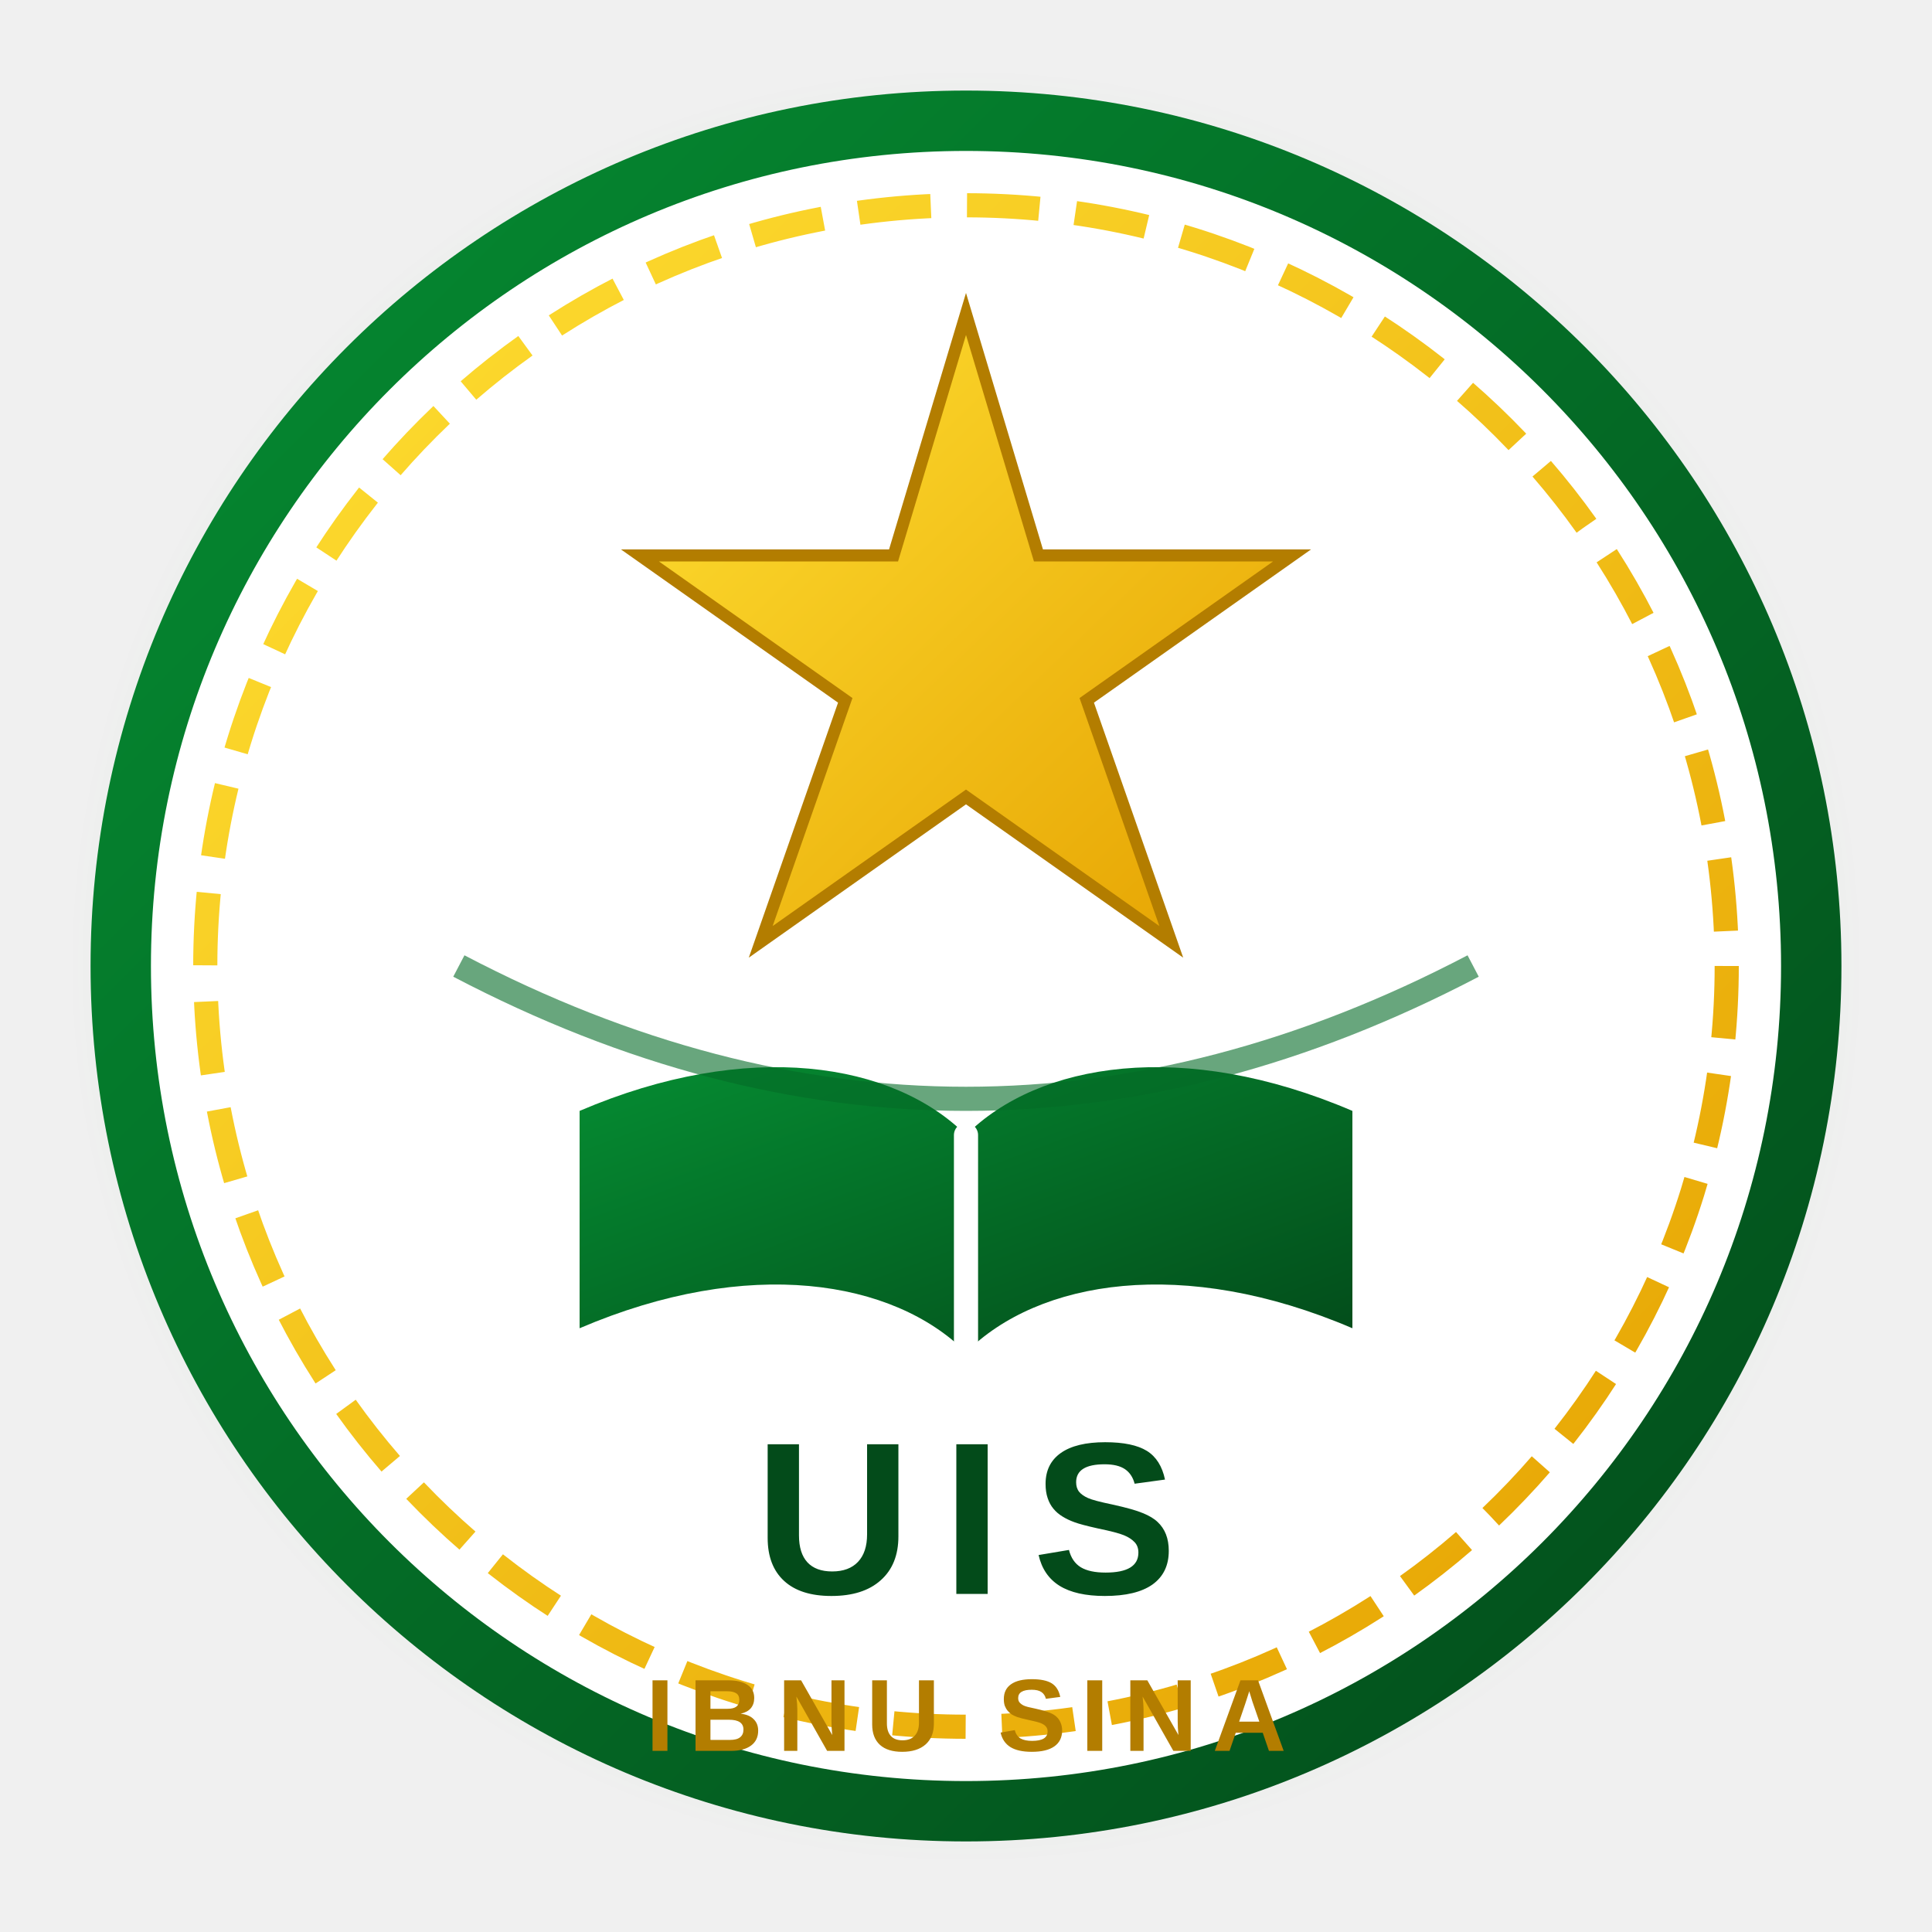
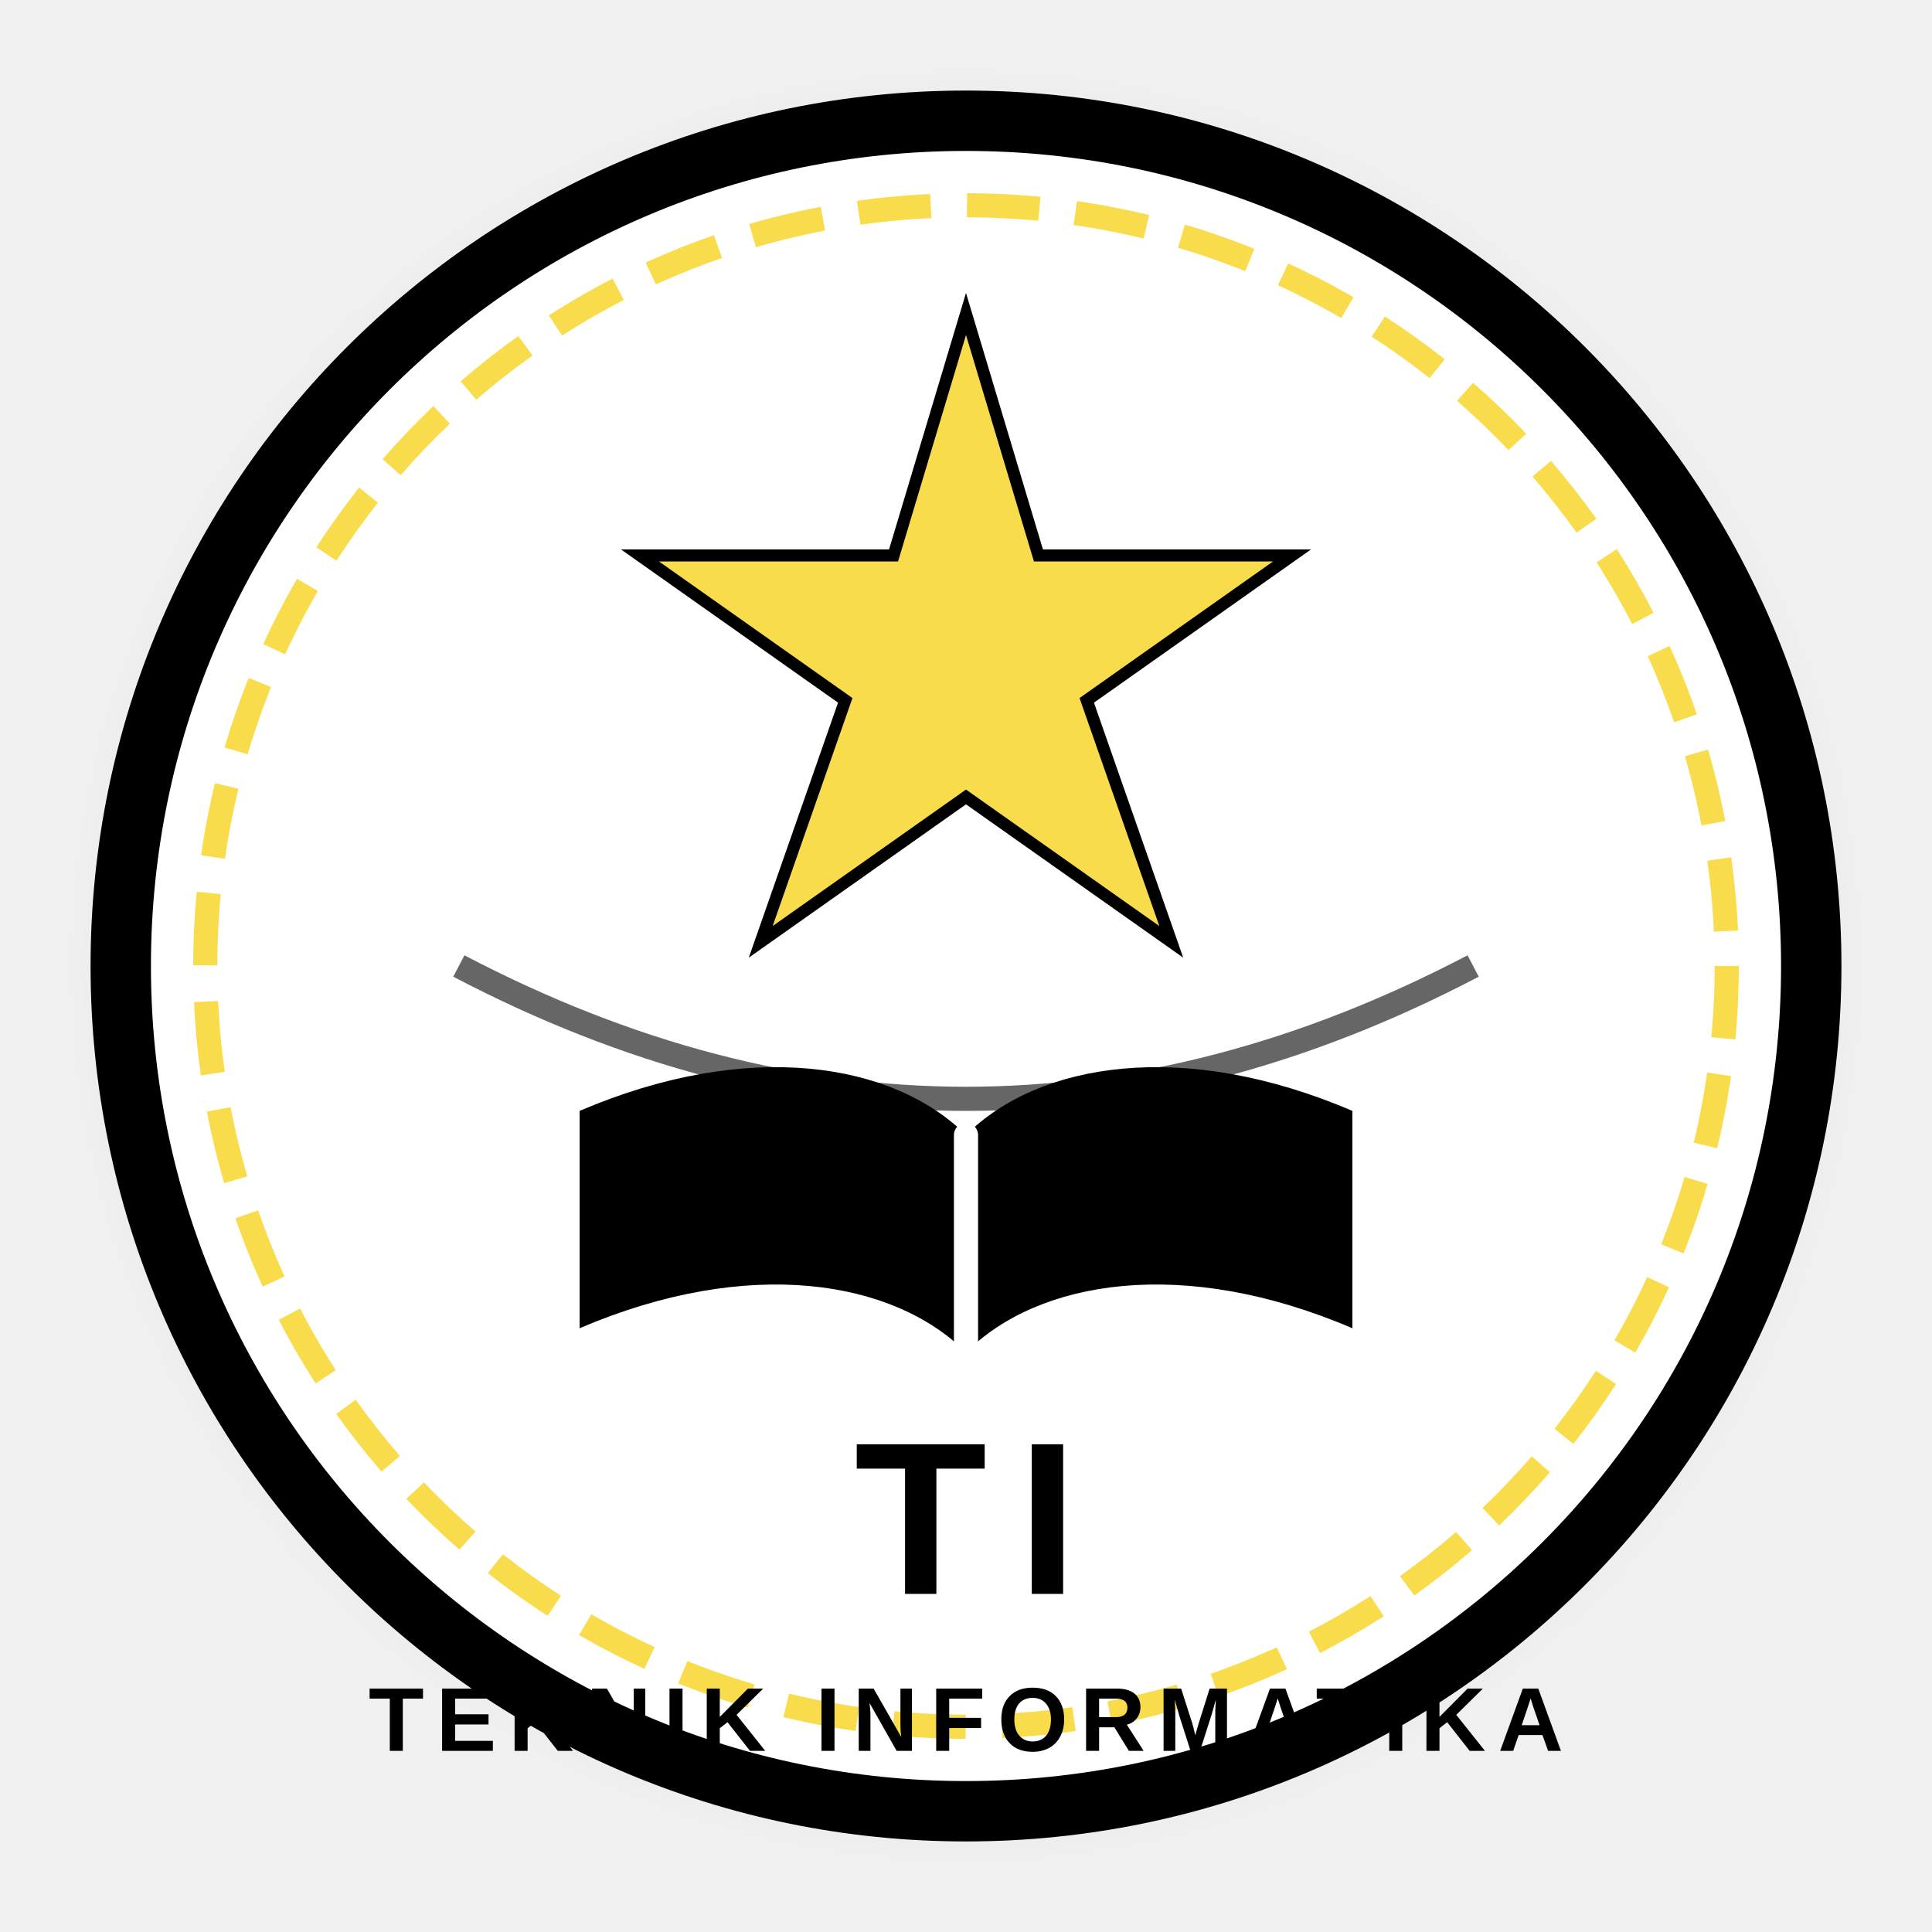
<svg xmlns="http://www.w3.org/2000/svg" viewBox="0 0 160 160" width="100%" height="100%">
  <defs>
    <radialGradient id="uisGlow" cx="50%" cy="50%" r="50%">
-       <stop offset="0%" stop-color="#FED802" stop-opacity="0.25" />
-       <stop offset="100%" stop-color="#046B26" stop-opacity="0" />
+       <stop offset="0%" stop-color="#f9dc4b" stop-opacity="0.25" />
+       <stop offset="100%" stop-color="#000000" stop-opacity="0" />
    </radialGradient>
    <linearGradient id="uisGreenGrad" x1="0%" y1="0%" x2="100%" y2="100%">
-       <stop offset="0%" stop-color="#058C32" />
-       <stop offset="100%" stop-color="#034B1A" />
+       <stop offset="0%" stop-color="#000000" />
+       <stop offset="100%" stop-color="#000000" />
    </linearGradient>
    <linearGradient id="uisGoldGrad" x1="0%" y1="0%" x2="100%" y2="100%">
-       <stop offset="0%" stop-color="#FFE033" />
-       <stop offset="100%" stop-color="#E5A100" />
+       <stop offset="0%" stop-color="#f9dc4b" />
+       <stop offset="100%" stop-color="#f9dc4b" />
    </linearGradient>
  </defs>
  <circle cx="80" cy="80" r="74" fill="url(#uisGlow)" />
  <circle cx="80" cy="80" r="70" stroke="url(#uisGreenGrad)" stroke-width="5" fill="#ffffff" />
  <circle cx="80" cy="80" r="63" stroke="url(#uisGoldGrad)" stroke-width="2" stroke-dasharray="6 3" fill="none" />
-   <polygon points="80,26 86,46 107,46 90,58 97,78 80,66 63,78 70,58 53,46 74,46" fill="url(#uisGoldGrad)" stroke="#B37D00" stroke-width="1" />
+   <polygon points="80,26 86,46 107,46 90,58 97,78 80,66 63,78 70,58 53,46 74,46" fill="url(#uisGoldGrad)" stroke="#000000" stroke-width="1" />
  <path d="M48 92 C62 86 74 88 80 94 C86 88 98 86 112 92 L112 110 C98 104 86 106 80 112 C74 106 62 104 48 110 Z" fill="url(#uisGreenGrad)" />
  <path d="M80 94 L80 112" stroke="#ffffff" stroke-width="2" stroke-linecap="round" />
-   <path d="M38 80 Q80 102 122 80" stroke="#046B26" stroke-width="2" fill="none" opacity="0.6" />
-   <text x="80" y="132" text-anchor="middle" fill="#034B1A" font-family="'Plus Jakarta Sans', Arial, sans-serif" font-size="18" font-weight="900" letter-spacing="2.5">UIS</text>
-   <text x="80" y="145" text-anchor="middle" fill="#B37D00" font-family="'Plus Jakarta Sans', Arial, sans-serif" font-size="8.5" font-weight="800" letter-spacing="1.2">IBNU SINA</text>
+   <path d="M38 80 Q80 102 122 80" stroke="#000000" stroke-width="2" fill="none" opacity="0.6" />
+   <text x="80" y="132" text-anchor="middle" fill="#000000" font-family="'Plus Jakarta Sans', Arial, sans-serif" font-size="18" font-weight="900" letter-spacing="2.5">TI</text>
+   <text x="80" y="145" text-anchor="middle" fill="#000000" font-family="'Plus Jakarta Sans', Arial, sans-serif" font-size="7.5" font-weight="800" letter-spacing="1.0">TEKNIK INFORMATIKA</text>
</svg>
